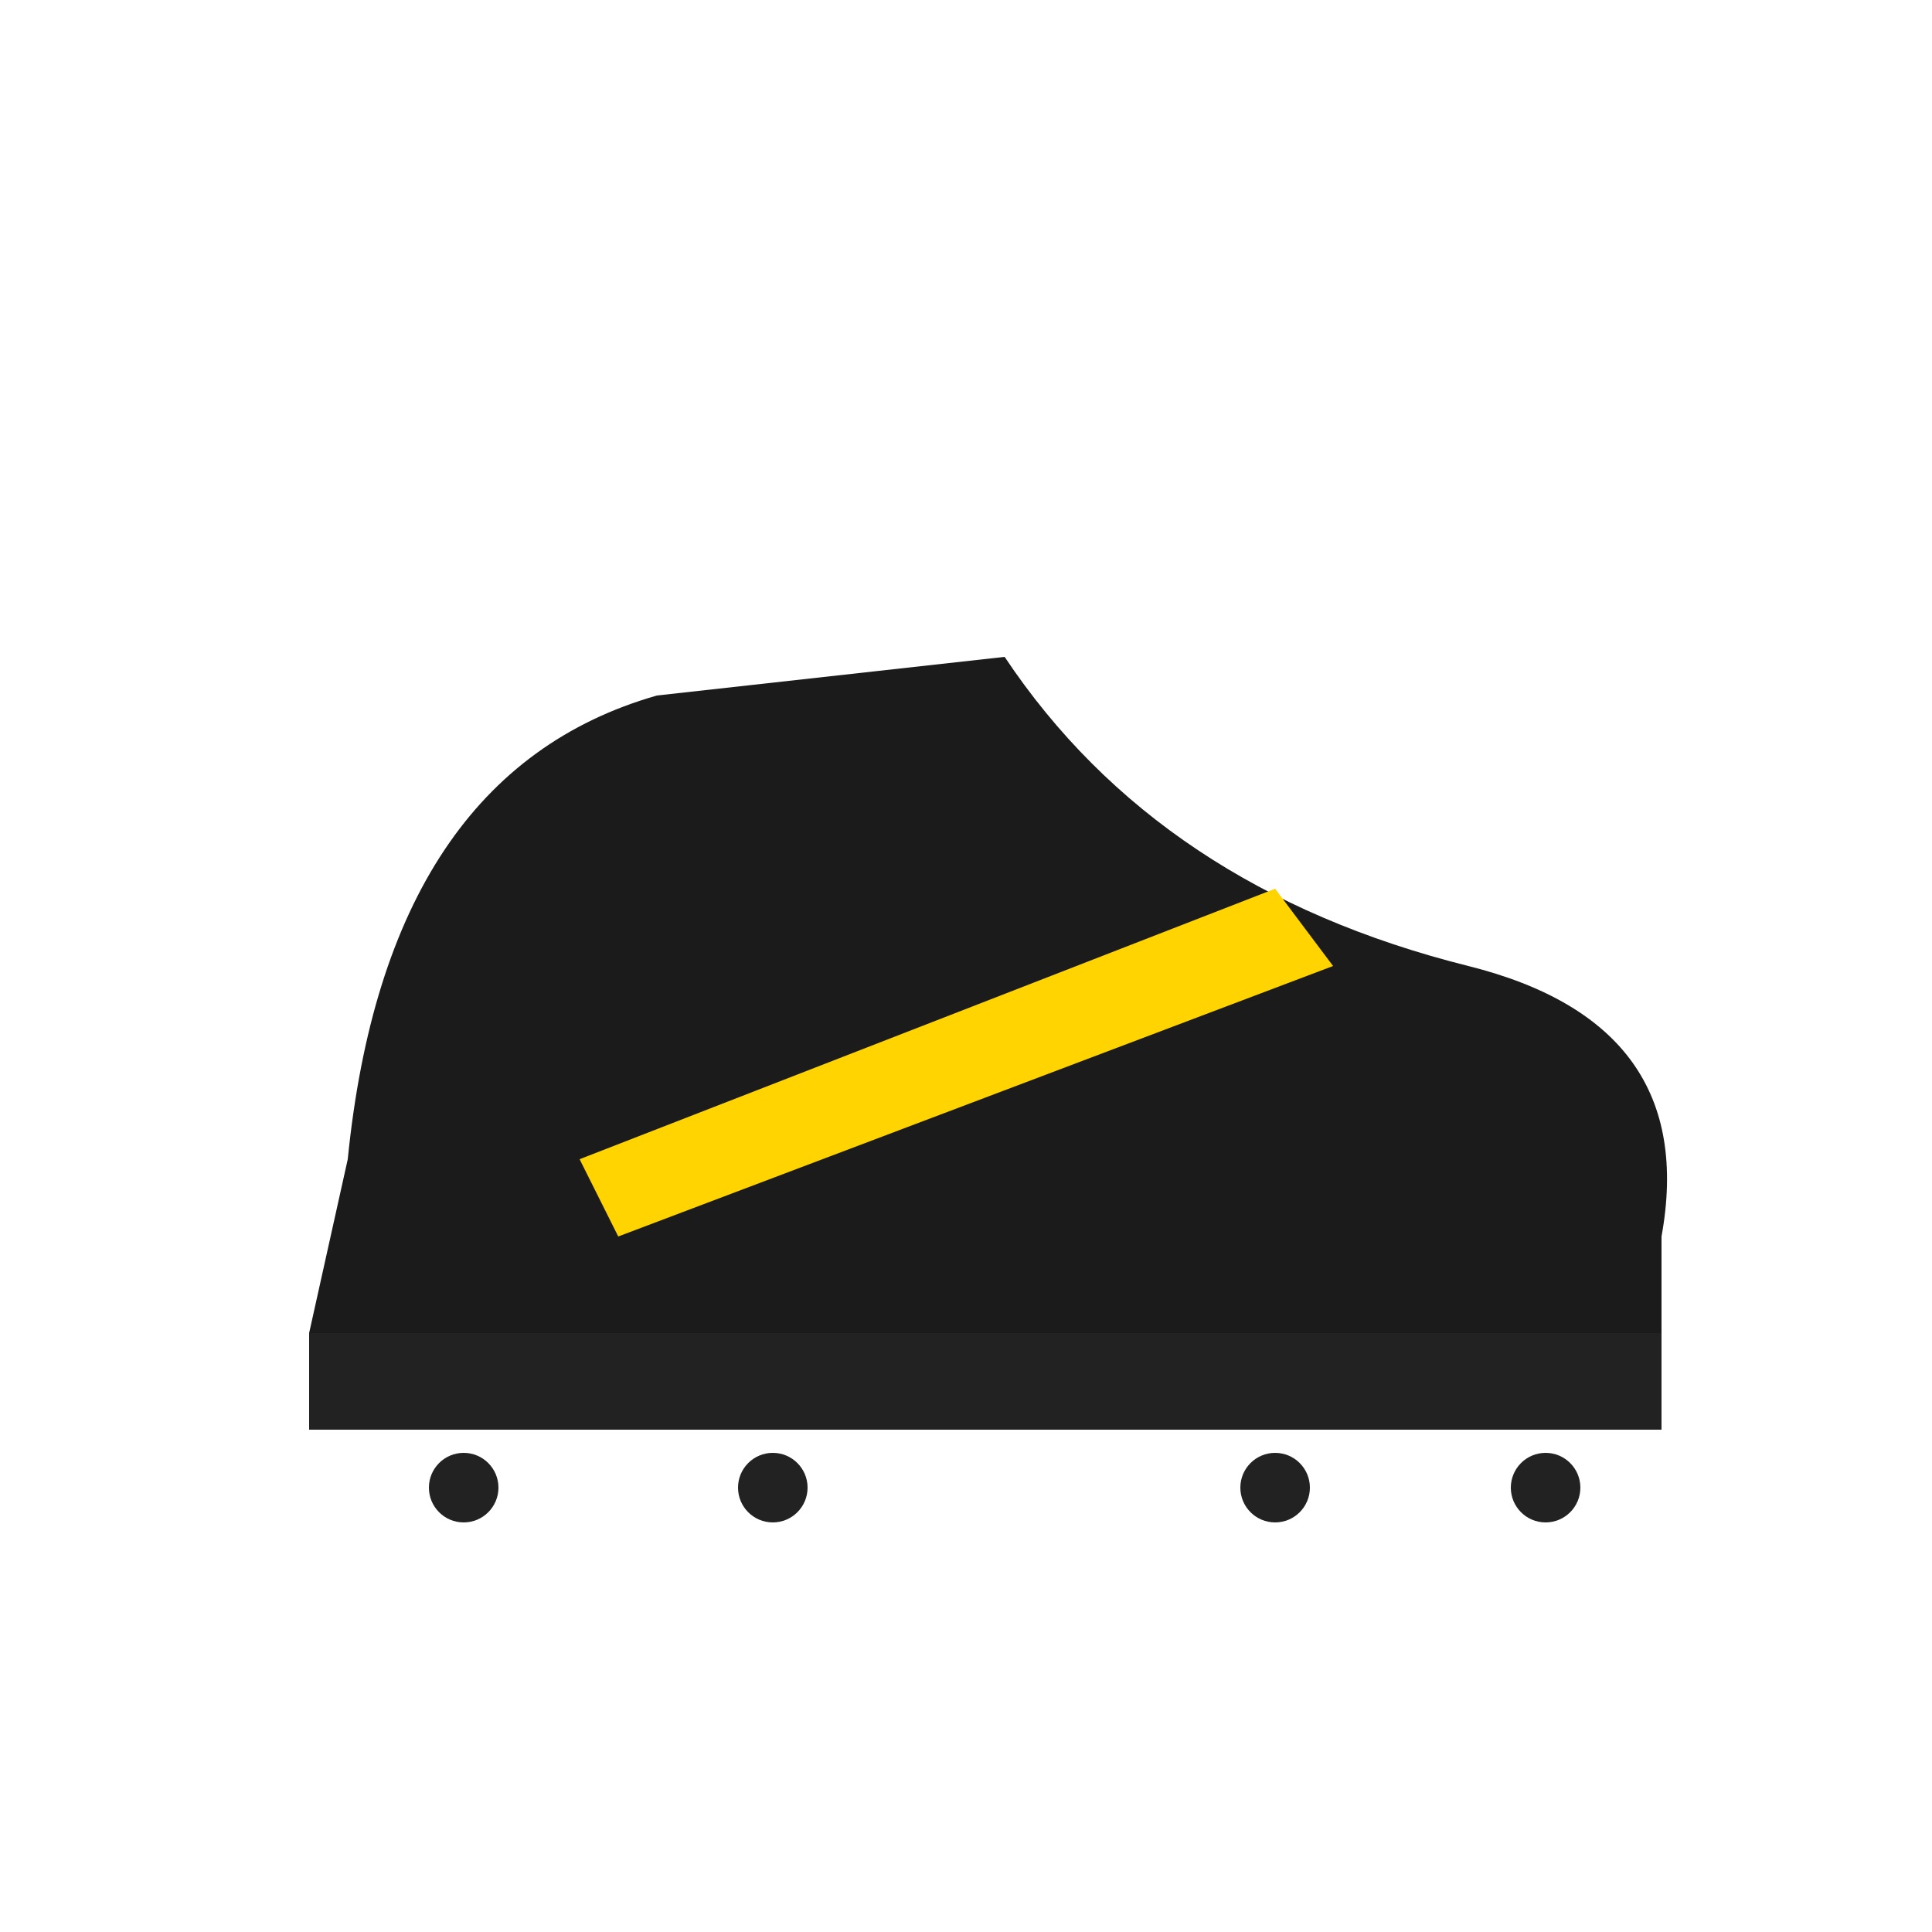
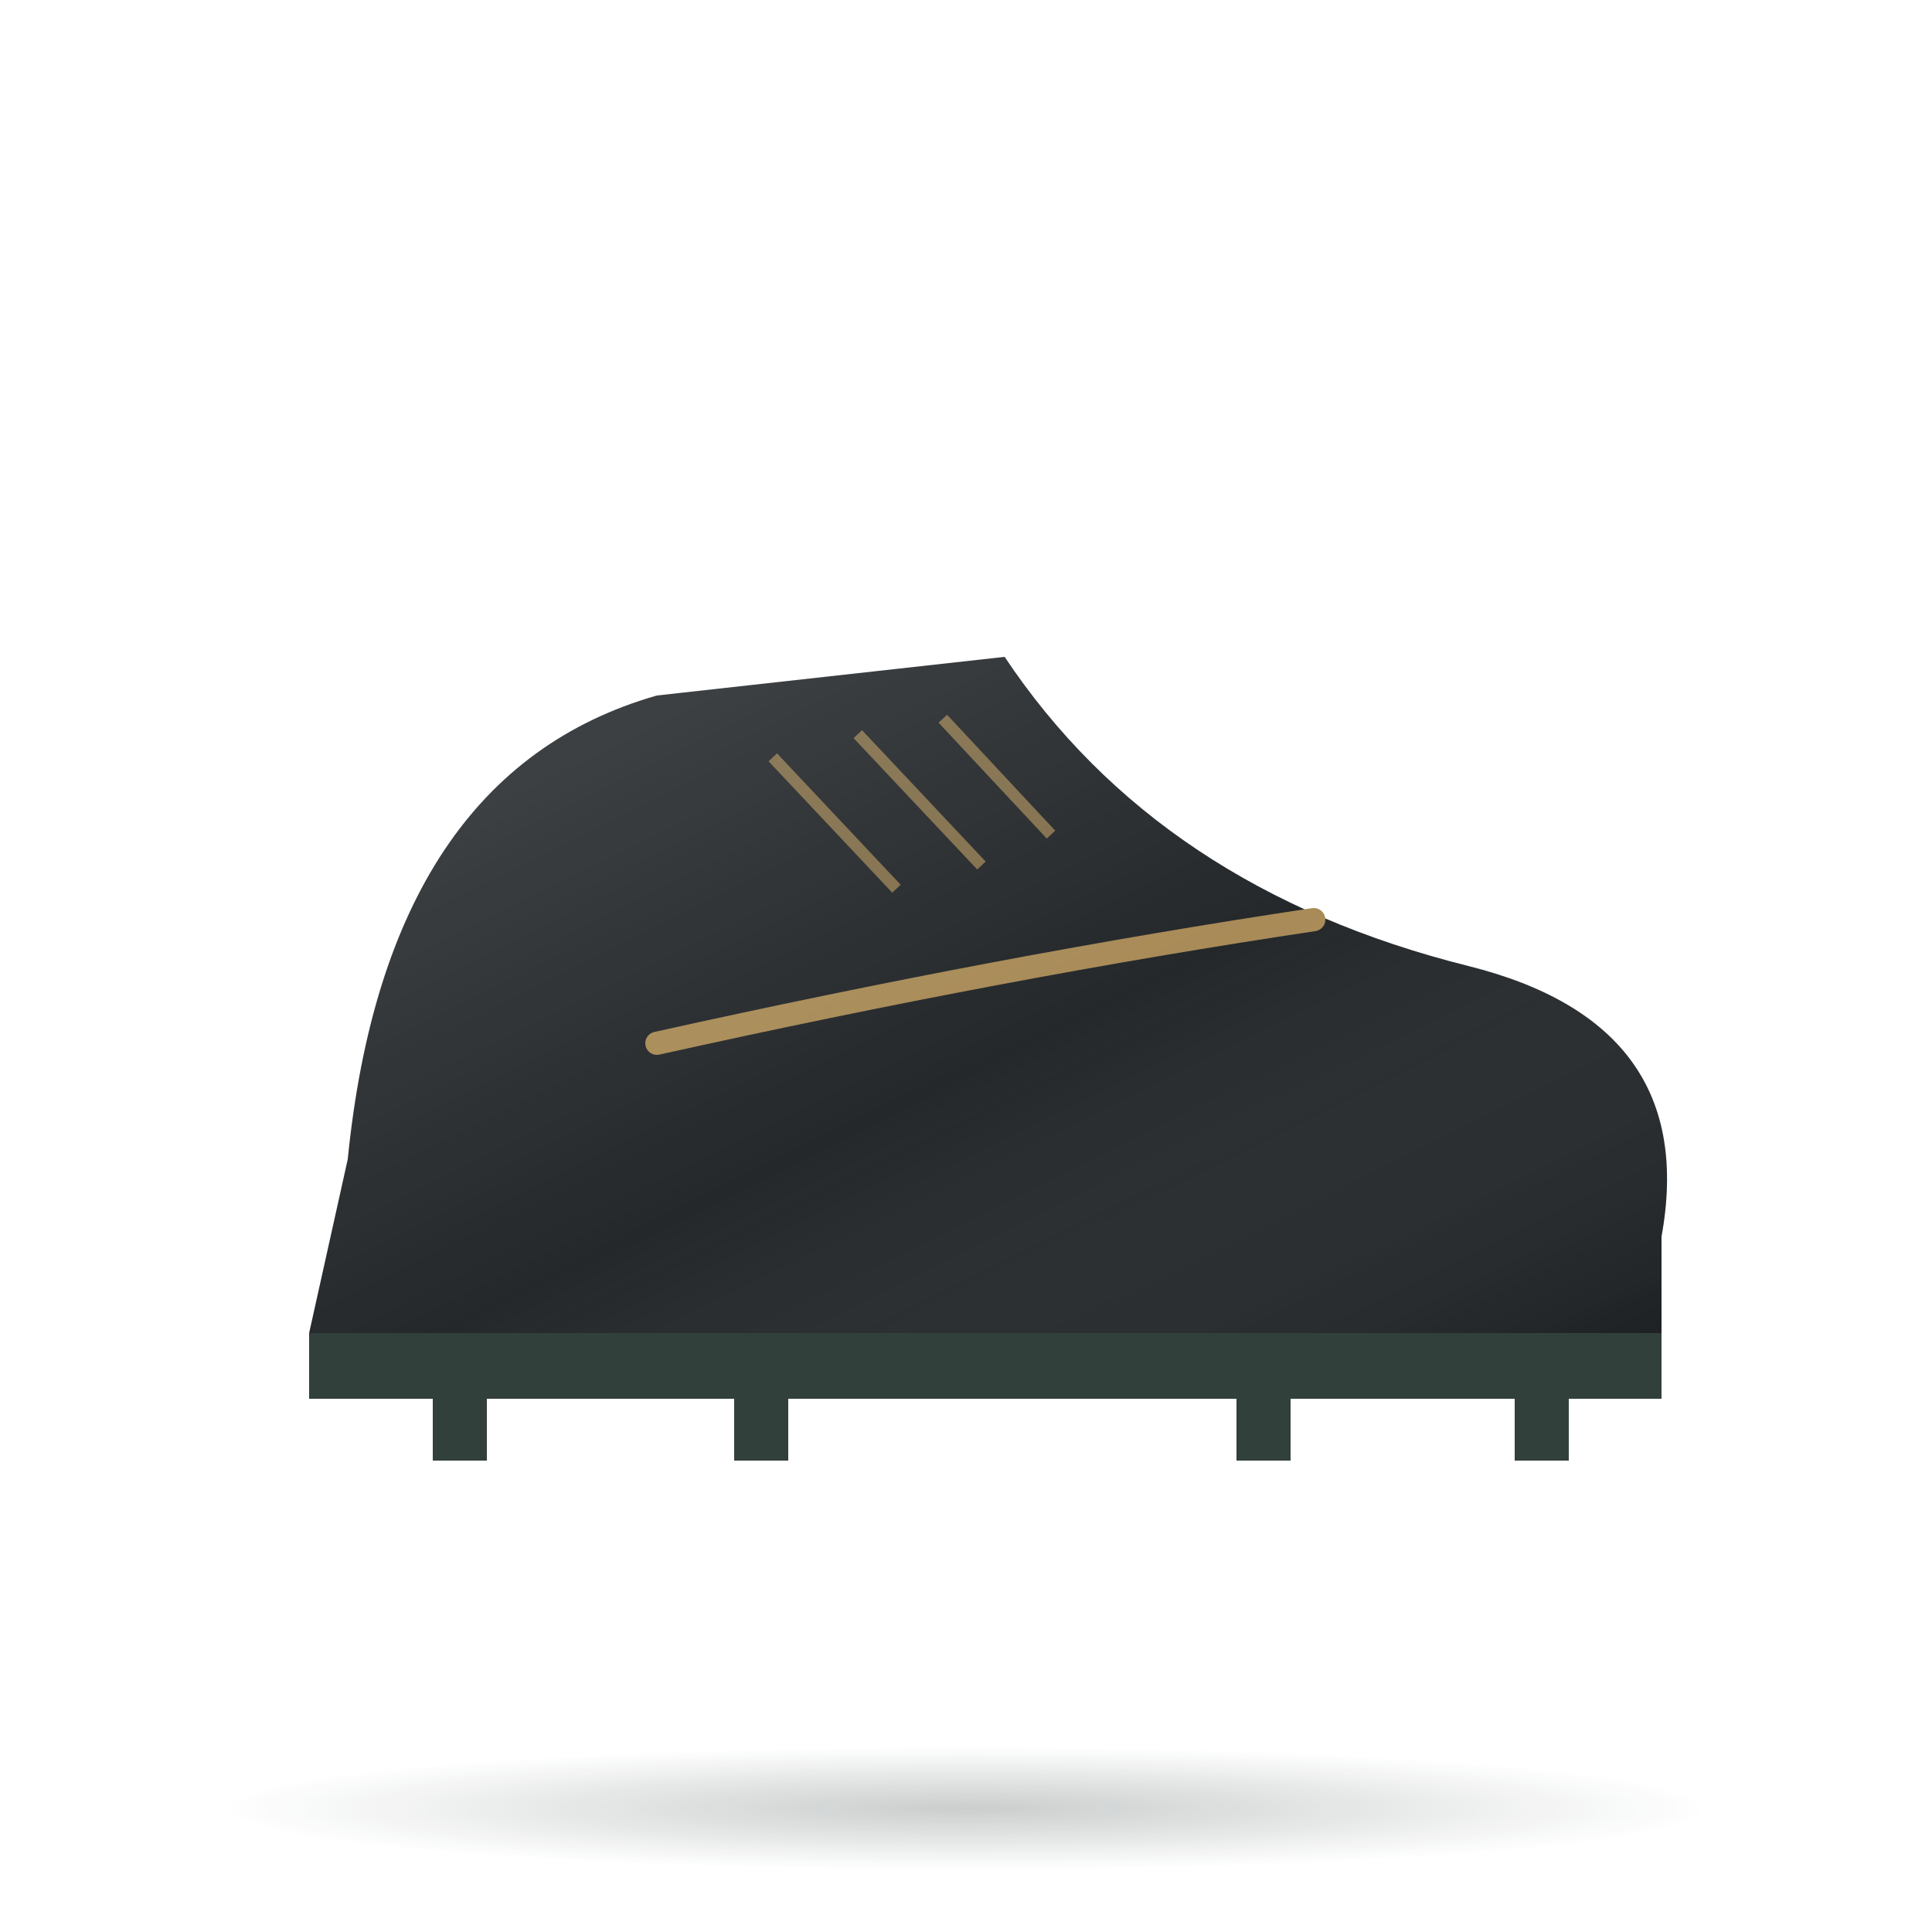
<svg xmlns="http://www.w3.org/2000/svg" viewBox="0 0 500 500">
-   <path d="M90 300 Q100 200 170 180 L260 170 Q300 230 380 250 Q440 265 430 320 L430 345 L80 345 Z" fill="#1b1b1b" />
-   <path d="M80 345 L430 345 L430 370 L80 370 Z" fill="#222" />
-   <path d="M150 300 L330 230 L345 250 L160 320 Z" fill="#ffd400" />
-   <g fill="#222">
-     <circle cx="120" cy="385" r="9" />
-     <circle cx="200" cy="385" r="9" />
-     <circle cx="330" cy="385" r="9" />
-     <circle cx="400" cy="385" r="9" />
+   <defs>
+     <linearGradient id="light" x1="0" y1="0" x2="1" y2="1">
+       <stop offset="0" stop-color="#fff" stop-opacity=".16" />
+       <stop offset=".55" stop-color="#fff" stop-opacity="0" />
+       <stop offset="1" stop-color="#000" stop-opacity=".18" />
+     </linearGradient>
+     <radialGradient id="floor">
+       <stop offset="0" stop-color="#0e1f1a" stop-opacity=".22" />
+       <stop offset="1" stop-color="#0e1f1a" stop-opacity="0" />
+     </radialGradient>
+   </defs>
+   <ellipse cx="250" cy="468" rx="190" ry="16" fill="url(#floor)" />
+   <path d="M90 300 Q100 200 170 180 L260 170 Q300 230 380 250 Q440 265 430 320 L430 345 L80 345 Z" fill="#24282b" />
+   <path d="M80 345 L430 345 L430 362 L80 362 Z" fill="#0e1f1a" opacity=".85" />
+   <path d="M170 270 Q260 250 340 238" fill="none" stroke="#a88b57" stroke-width="6" stroke-linecap="round" />
+   <path d="M200 196 L232 230 M222 190 L254 224 M244 186 L272 216" stroke="#a88b57" stroke-width="3" opacity=".7" />
+   <g fill="#0e1f1a" opacity=".85">
+     <rect x="112" y="362" width="14" height="16" />
+     <rect x="190" y="362" width="14" height="16" />
+     <rect x="320" y="362" width="14" height="16" />
+     <rect x="392" y="362" width="14" height="16" />
  </g>
+   <path d="M90 300 Q100 200 170 180 L260 170 Q300 230 380 250 Q440 265 430 320 L430 345 L80 345 Z" fill="url(#light)" />
</svg>
